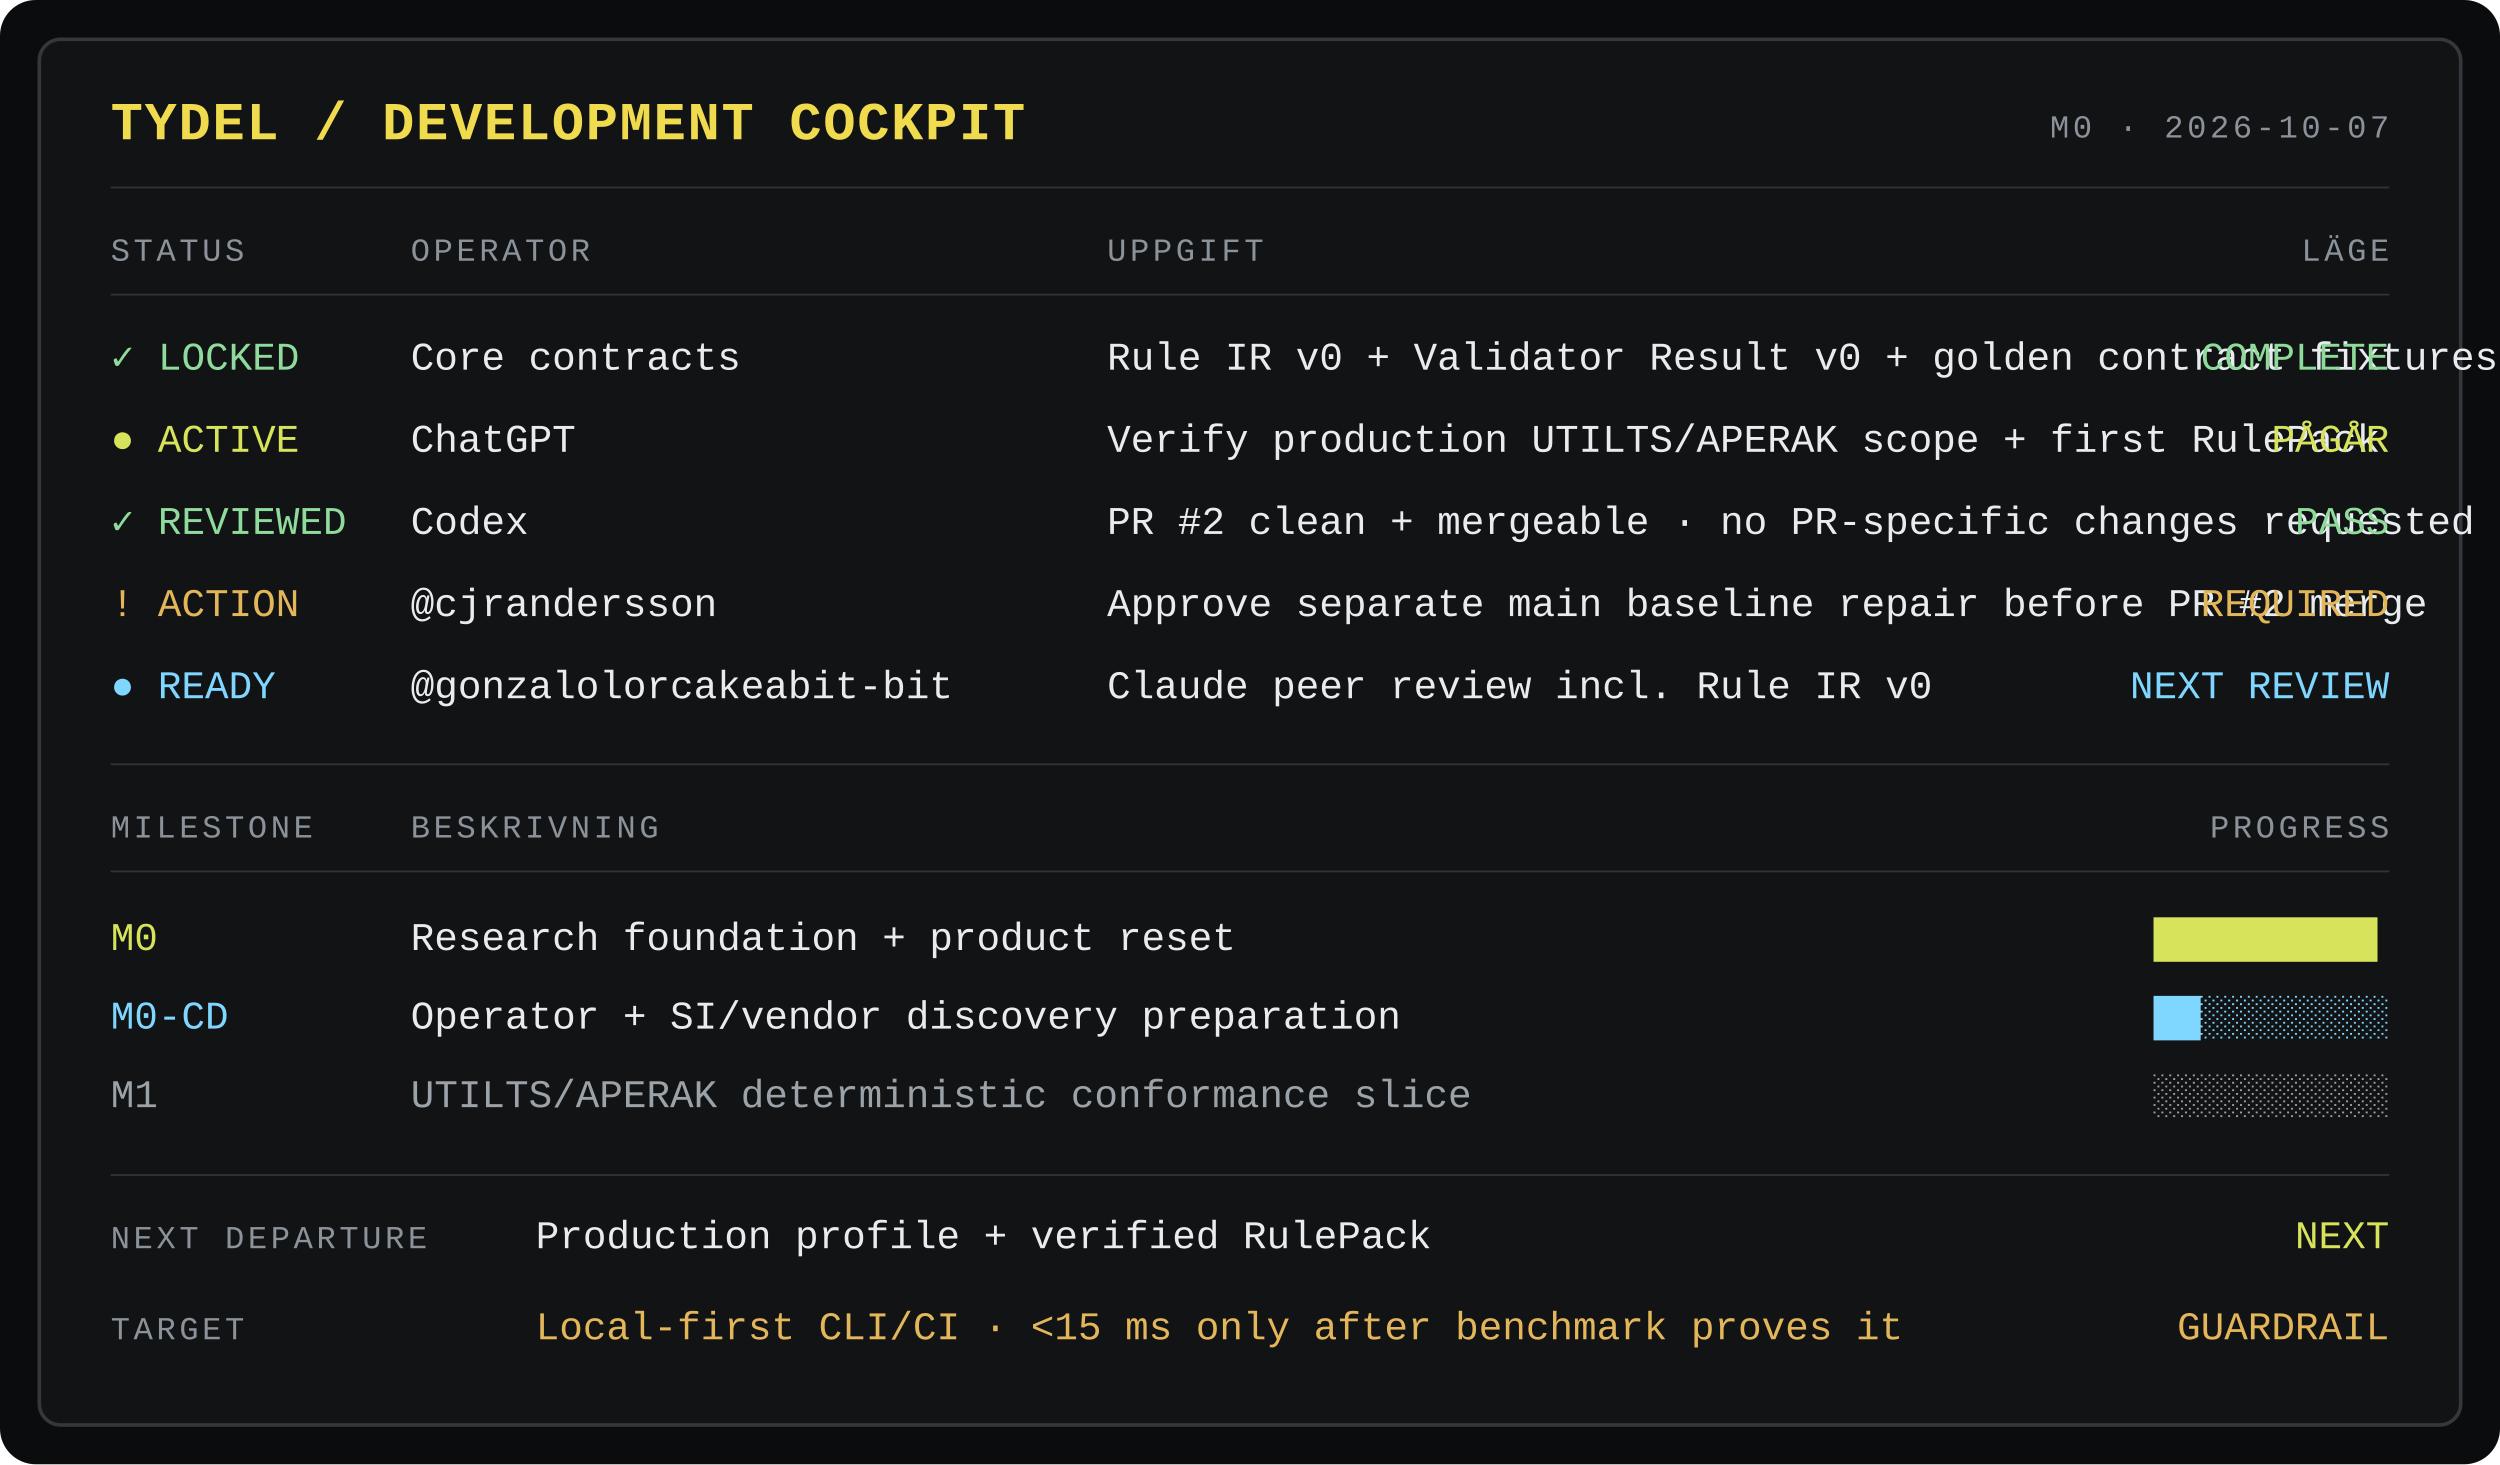
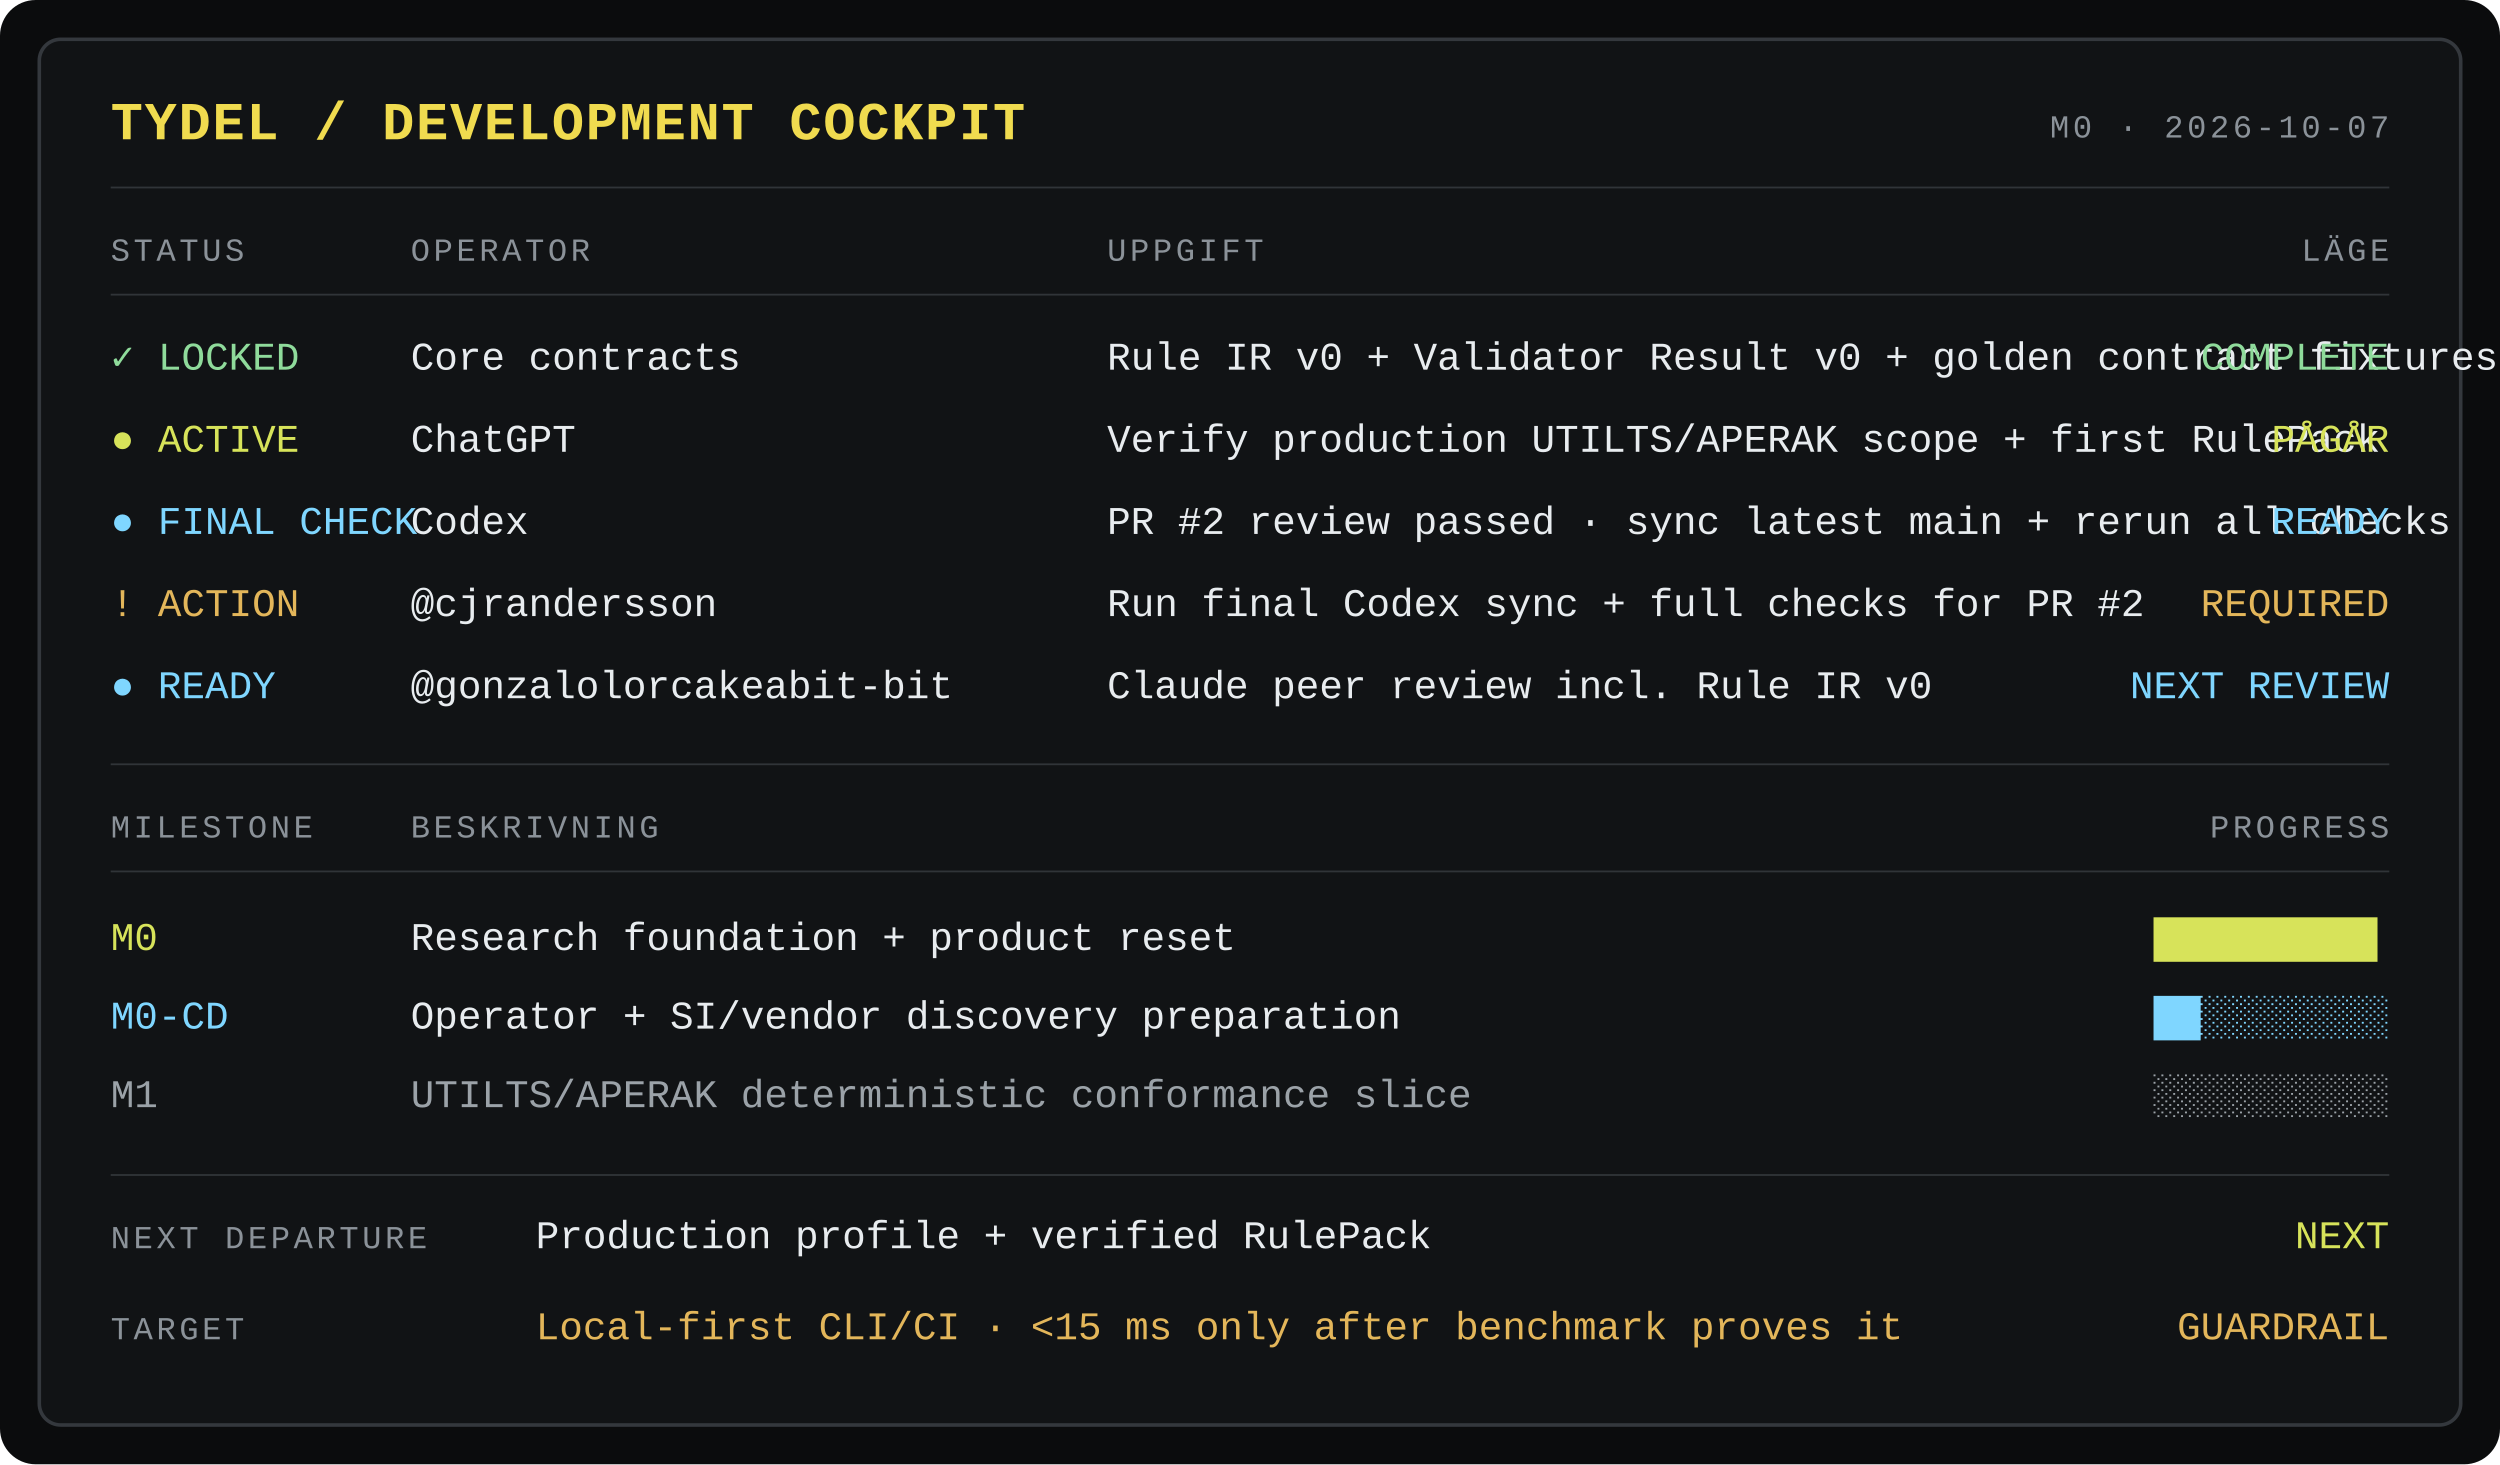
<svg xmlns="http://www.w3.org/2000/svg" width="1400" height="820" viewBox="0 0 1400 820" role="img" aria-labelledby="title desc">
  <rect width="1400" height="820" rx="20" fill="#0b0c0d" />
  <rect x="22" y="22" width="1356" height="776" rx="12" fill="#111315" stroke="#34383d" stroke-width="2" />
  <style>.mono{font-family:ui-monospace,SFMono-Regular,Menlo,Consolas,"Liberation Mono",monospace}.label{font-size:18px;fill:#8b9299;letter-spacing:2px}.head{font-size:30px;font-weight:700;fill:#f0db4f;letter-spacing:1px}.row{font-size:22px;fill:#e8ecef}.muted{fill:#9ba2a8}.active{fill:#d7e35a}.clear{fill:#8fdb9b}.wait{fill:#e3b65a}.ready{fill:#7fd6ff}.checked{fill:#8fdb9b}.line{stroke:#303438;stroke-width:1}</style>
  <text x="62" y="78" class="mono head">TYDEL / DEVELOPMENT COCKPIT</text>
  <text x="1338" y="77" text-anchor="end" class="mono label">M0 · 2026-10-07</text>
  <line x1="62" y1="105" x2="1338" y2="105" class="line" />
  <text x="62" y="146" class="mono label">STATUS</text>
  <text x="230" y="146" class="mono label">OPERATOR</text>
  <text x="620" y="146" class="mono label">UPPGIFT</text>
  <text x="1338" y="146" text-anchor="end" class="mono label">LÄGE</text>
  <line x1="62" y1="165" x2="1338" y2="165" class="line" />
  <text x="62" y="207" class="mono row checked">✓ LOCKED</text>
  <text x="230" y="207" class="mono row">Core contracts</text>
  <text x="620" y="207" class="mono row">Rule IR v0 + Validator Result v0 + golden contract fixtures</text>
  <text x="1338" y="207" text-anchor="end" class="mono row checked">COMPLETE</text>
  <text x="62" y="253" class="mono row active">● ACTIVE</text>
  <text x="230" y="253" class="mono row">ChatGPT</text>
  <text x="620" y="253" class="mono row">Verify production UTILTS/APERAK scope + first RulePack</text>
  <text x="1338" y="253" text-anchor="end" class="mono row active">PÅGÅR</text>
-   <text x="62" y="299" class="mono row checked">✓ REVIEWED</text>
+   <text x="62" y="299" class="mono row ready">● FINAL CHECK</text>
  <text x="230" y="299" class="mono row">Codex</text>
-   <text x="620" y="299" class="mono row">PR #2 clean + mergeable · no PR-specific changes requested</text>
-   <text x="1338" y="299" text-anchor="end" class="mono row checked">PASS</text>
+   <text x="620" y="299" class="mono row">PR #2 review passed · sync latest main + rerun all checks</text>
+   <text x="1338" y="299" text-anchor="end" class="mono row ready">READY</text>
  <text x="62" y="345" class="mono row wait">! ACTION</text>
  <text x="230" y="345" class="mono row">@cjrandersson</text>
-   <text x="620" y="345" class="mono row">Approve separate main baseline repair before PR #2 merge</text>
+   <text x="620" y="345" class="mono row">Run final Codex sync + full checks for PR #2</text>
  <text x="1338" y="345" text-anchor="end" class="mono row wait">REQUIRED</text>
  <text x="62" y="391" class="mono row ready">● READY</text>
  <text x="230" y="391" class="mono row">@gonzalolorcakeabit-bit</text>
  <text x="620" y="391" class="mono row">Claude peer review incl. Rule IR v0</text>
  <text x="1338" y="391" text-anchor="end" class="mono row ready">NEXT REVIEW</text>
  <line x1="62" y1="428" x2="1338" y2="428" class="line" />
  <text x="62" y="469" class="mono label">MILESTONE</text>
  <text x="230" y="469" class="mono label">BESKRIVNING</text>
  <text x="1338" y="469" text-anchor="end" class="mono label">PROGRESS</text>
  <line x1="62" y1="488" x2="1338" y2="488" class="line" />
  <text x="62" y="532" class="mono row active">M0</text>
  <text x="230" y="532" class="mono row">Research foundation + product reset</text>
  <text x="1338" y="532" text-anchor="end" class="mono row active">█████████▌</text>
  <text x="62" y="576" class="mono row ready">M0-CD</text>
  <text x="230" y="576" class="mono row">Operator + SI/vendor discovery preparation</text>
  <text x="1338" y="576" text-anchor="end" class="mono row ready">██░░░░░░░░</text>
  <text x="62" y="620" class="mono row muted">M1</text>
  <text x="230" y="620" class="mono row muted">UTILTS/APERAK deterministic conformance slice</text>
  <text x="1338" y="620" text-anchor="end" class="mono row muted">░░░░░░░░░░</text>
  <line x1="62" y1="658" x2="1338" y2="658" class="line" />
  <text x="62" y="699" class="mono label">NEXT DEPARTURE</text>
  <text x="300" y="699" class="mono row">Production profile + verified RulePack</text>
  <text x="1338" y="699" text-anchor="end" class="mono row active">NEXT</text>
  <text x="62" y="750" class="mono label">TARGET</text>
  <text x="300" y="750" class="mono row wait">Local-first CLI/CI · &lt;15 ms only after benchmark proves it</text>
  <text x="1338" y="750" text-anchor="end" class="mono row wait">GUARDRAIL</text>
</svg>
